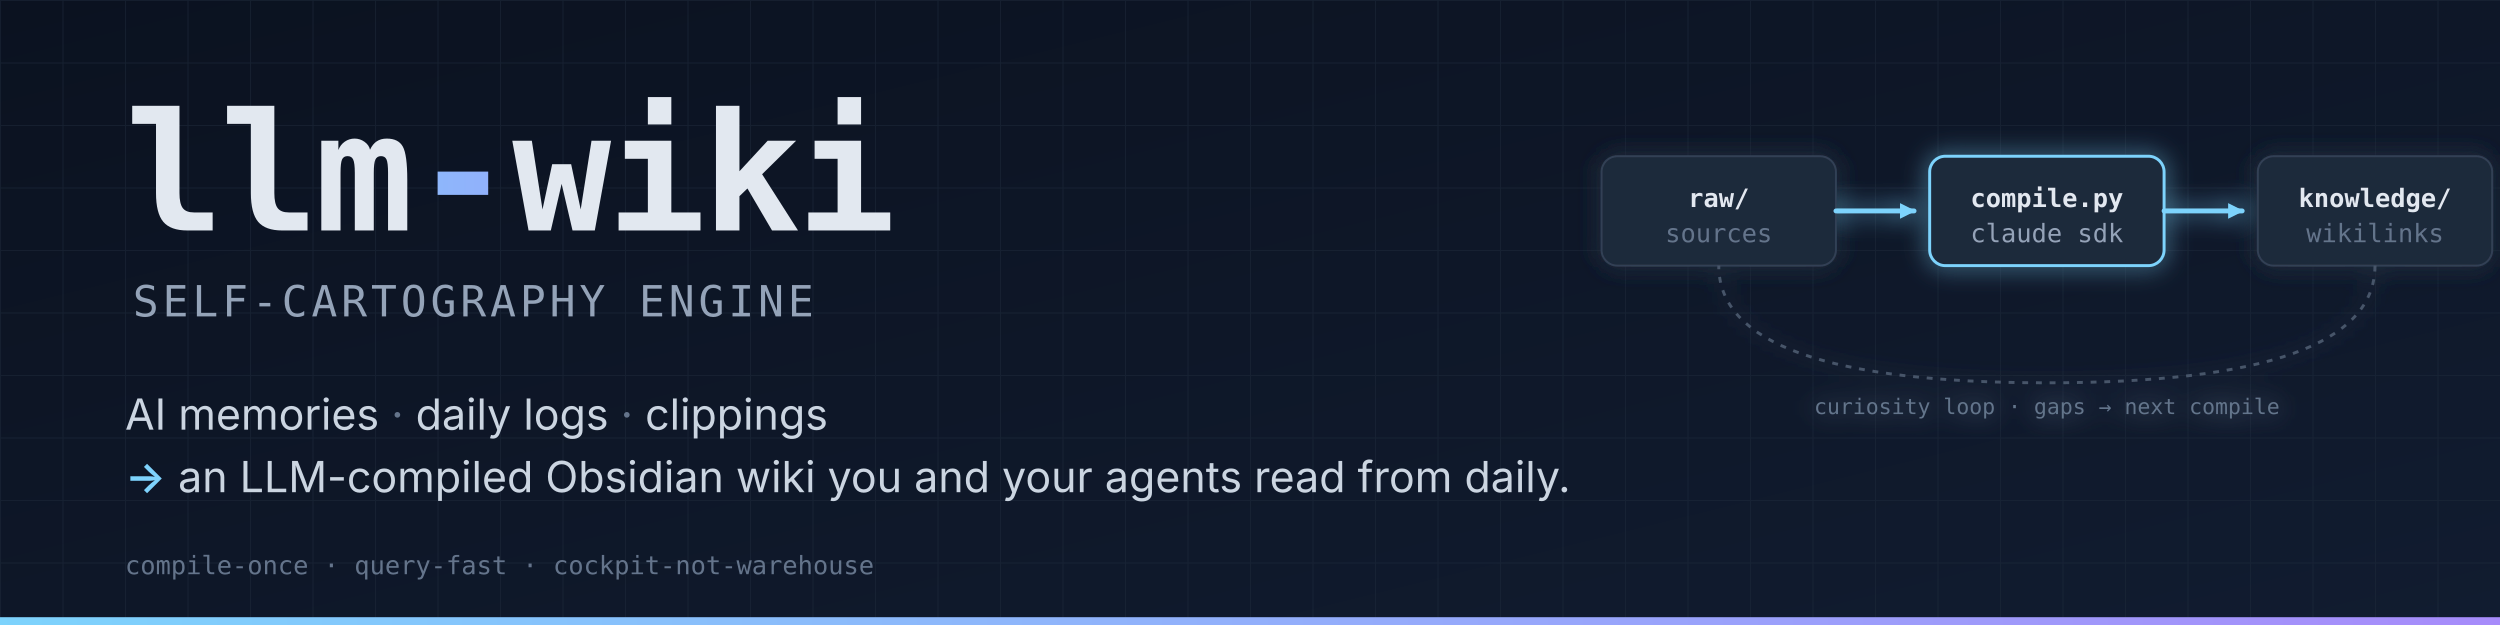
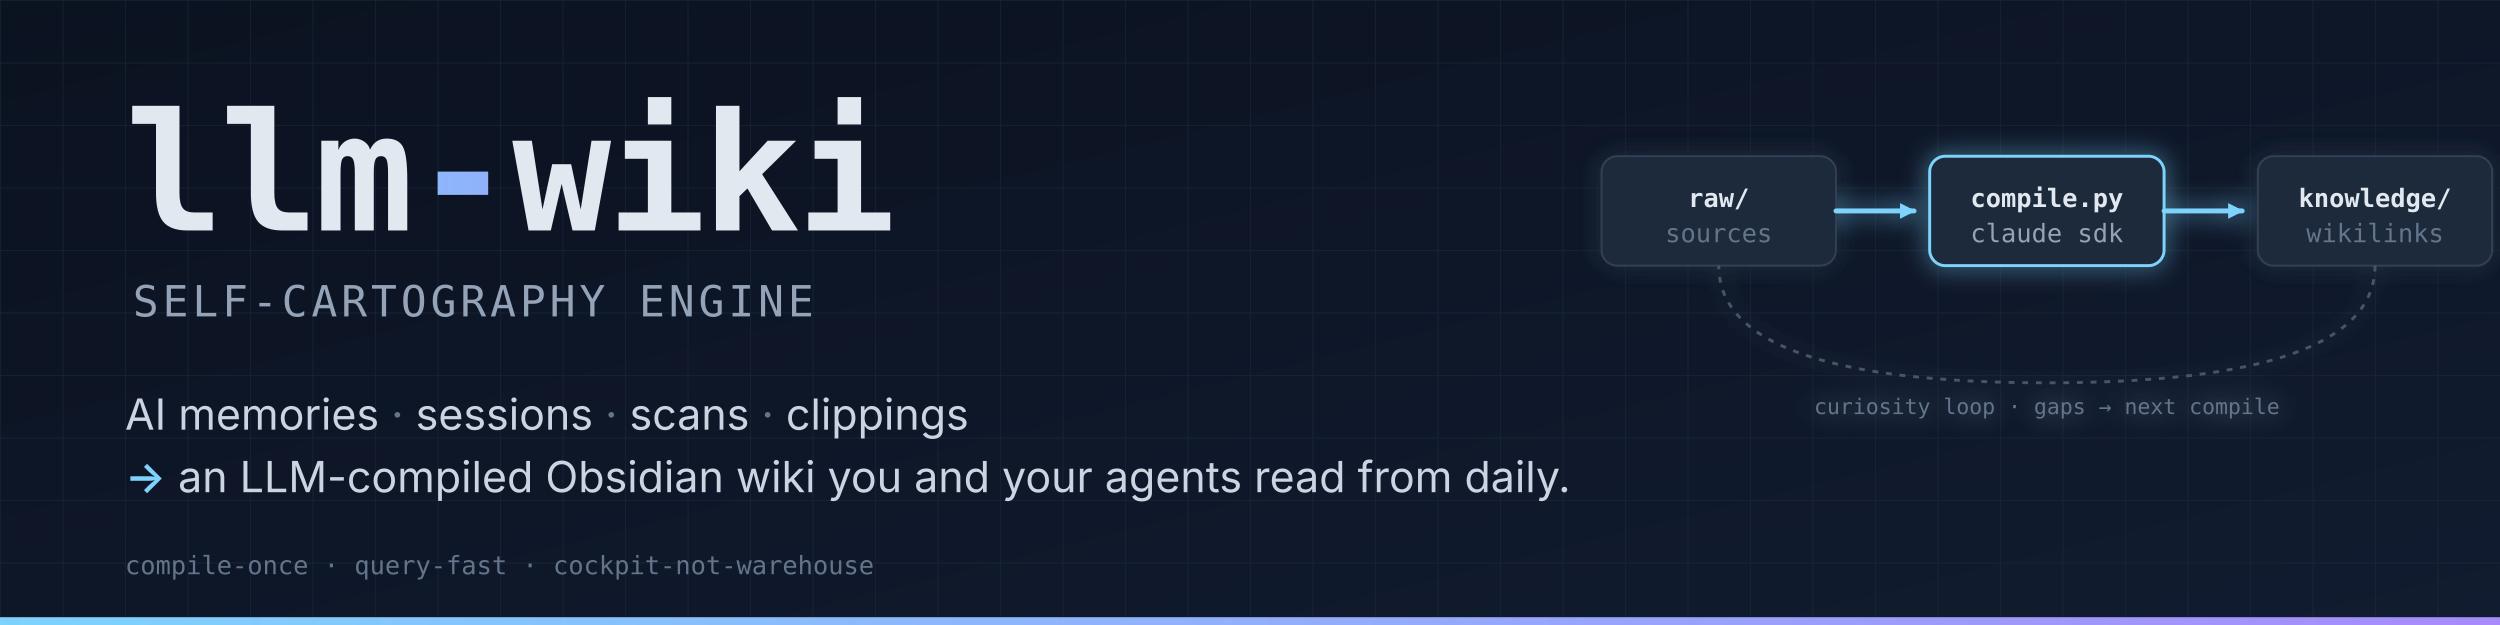
<svg xmlns="http://www.w3.org/2000/svg" viewBox="0 0 1280 320" role="img" aria-label="llm-wiki — self-cartography engine">
  <defs>
    <linearGradient id="bg" x1="0" y1="0" x2="1" y2="1">
      <stop offset="0" stop-color="#0b1220" />
      <stop offset="1" stop-color="#111c30" />
    </linearGradient>
    <linearGradient id="accent" x1="0" y1="0" x2="1" y2="0">
      <stop offset="0" stop-color="#7dd3fc" />
      <stop offset="1" stop-color="#a78bfa" />
    </linearGradient>
    <pattern id="grid" width="32" height="32" patternUnits="userSpaceOnUse">
      <path d="M32 0H0V32" fill="none" stroke="#1e293b" stroke-width="1" />
    </pattern>
    <filter id="glow" x="-20%" y="-20%" width="140%" height="140%">
      <feGaussianBlur stdDeviation="6" result="b" />
      <feMerge>
        <feMergeNode in="b" />
        <feMergeNode in="SourceGraphic" />
      </feMerge>
    </filter>
    <marker id="arrow" viewBox="0 0 10 10" refX="9" refY="5" markerWidth="8" markerHeight="8" markerUnits="userSpaceOnUse" orient="auto">
      <path d="M0 0 L10 5 L0 10 z" fill="#7dd3fc" />
    </marker>
  </defs>
  <rect width="1280" height="320" fill="url(#bg)" />
  <rect width="1280" height="320" fill="url(#grid)" opacity="0.55" />
  <rect x="0" y="316" width="1280" height="4" fill="url(#accent)" />
  <g font-family="ui-monospace, SFMono-Regular, Menlo, Consolas, monospace" fill="#e2e8f0">
    <text x="64" y="118" font-size="84" font-weight="700" letter-spacing="-2">
      llm<tspan fill="url(#accent)">-</tspan>wiki
    </text>
    <text x="68" y="162" font-size="22" font-weight="500" fill="#94a3b8" letter-spacing="2">
      SELF-CARTOGRAPHY ENGINE
    </text>
  </g>
  <g font-family="ui-sans-serif, system-ui, -apple-system, Segoe UI, Inter, Roboto, sans-serif" fill="#cbd5e1">
    <text x="64" y="220" font-size="22" font-weight="400">
-       AI memories <tspan fill="#64748b">·</tspan> daily logs <tspan fill="#64748b">·</tspan> clippings
+       AI memories <tspan fill="#64748b">·</tspan> sessions <tspan fill="#64748b">·</tspan> scans <tspan fill="#64748b">·</tspan> clippings
    </text>
    <text x="64" y="252" font-size="22" font-weight="400">
      <tspan fill="url(#accent)" font-weight="600">→</tspan> an LLM-compiled Obsidian wiki you and your agents read from daily.
    </text>
  </g>
  <g font-family="ui-monospace, SFMono-Regular, Menlo, Consolas, monospace" font-size="13" fill="#64748b">
    <text x="64" y="294">compile-once · query-fast · cockpit-not-warehouse</text>
  </g>
  <g transform="translate(820,80)" filter="url(#glow)">
    <g font-family="ui-monospace, SFMono-Regular, Menlo, Consolas, monospace" font-size="13" fill="#e2e8f0" text-anchor="middle">
      <rect x="0" y="0" width="120" height="56" rx="8" fill="#1e293b" stroke="#334155" />
      <text x="60" y="26" font-weight="600">raw/</text>
      <text x="60" y="44" fill="#64748b">sources</text>
      <line x1="120" y1="28" x2="160" y2="28" stroke="#7dd3fc" stroke-width="2.5" stroke-linecap="round" marker-end="url(#arrow)" />
      <rect x="168" y="0" width="120" height="56" rx="8" fill="#1e293b" stroke="#7dd3fc" stroke-width="1.5" />
      <text x="228" y="26" font-weight="600">compile.py</text>
      <text x="228" y="44" fill="#94a3b8">claude sdk</text>
      <line x1="288" y1="28" x2="328" y2="28" stroke="#7dd3fc" stroke-width="2.5" stroke-linecap="round" marker-end="url(#arrow)" />
      <rect x="336" y="0" width="120" height="56" rx="8" fill="#1e293b" stroke="#334155" />
      <text x="396" y="26" font-weight="600">knowledge/</text>
      <text x="396" y="44" fill="#64748b">wikilinks</text>
      <path d="M396 56 q 0 60 -168 60 q -168 0 -168 -60" fill="none" stroke="#475569" stroke-width="1.5" stroke-dasharray="3 4" />
      <text x="228" y="132" fill="#64748b" font-size="11">curiosity loop · gaps → next compile</text>
    </g>
  </g>
</svg>
